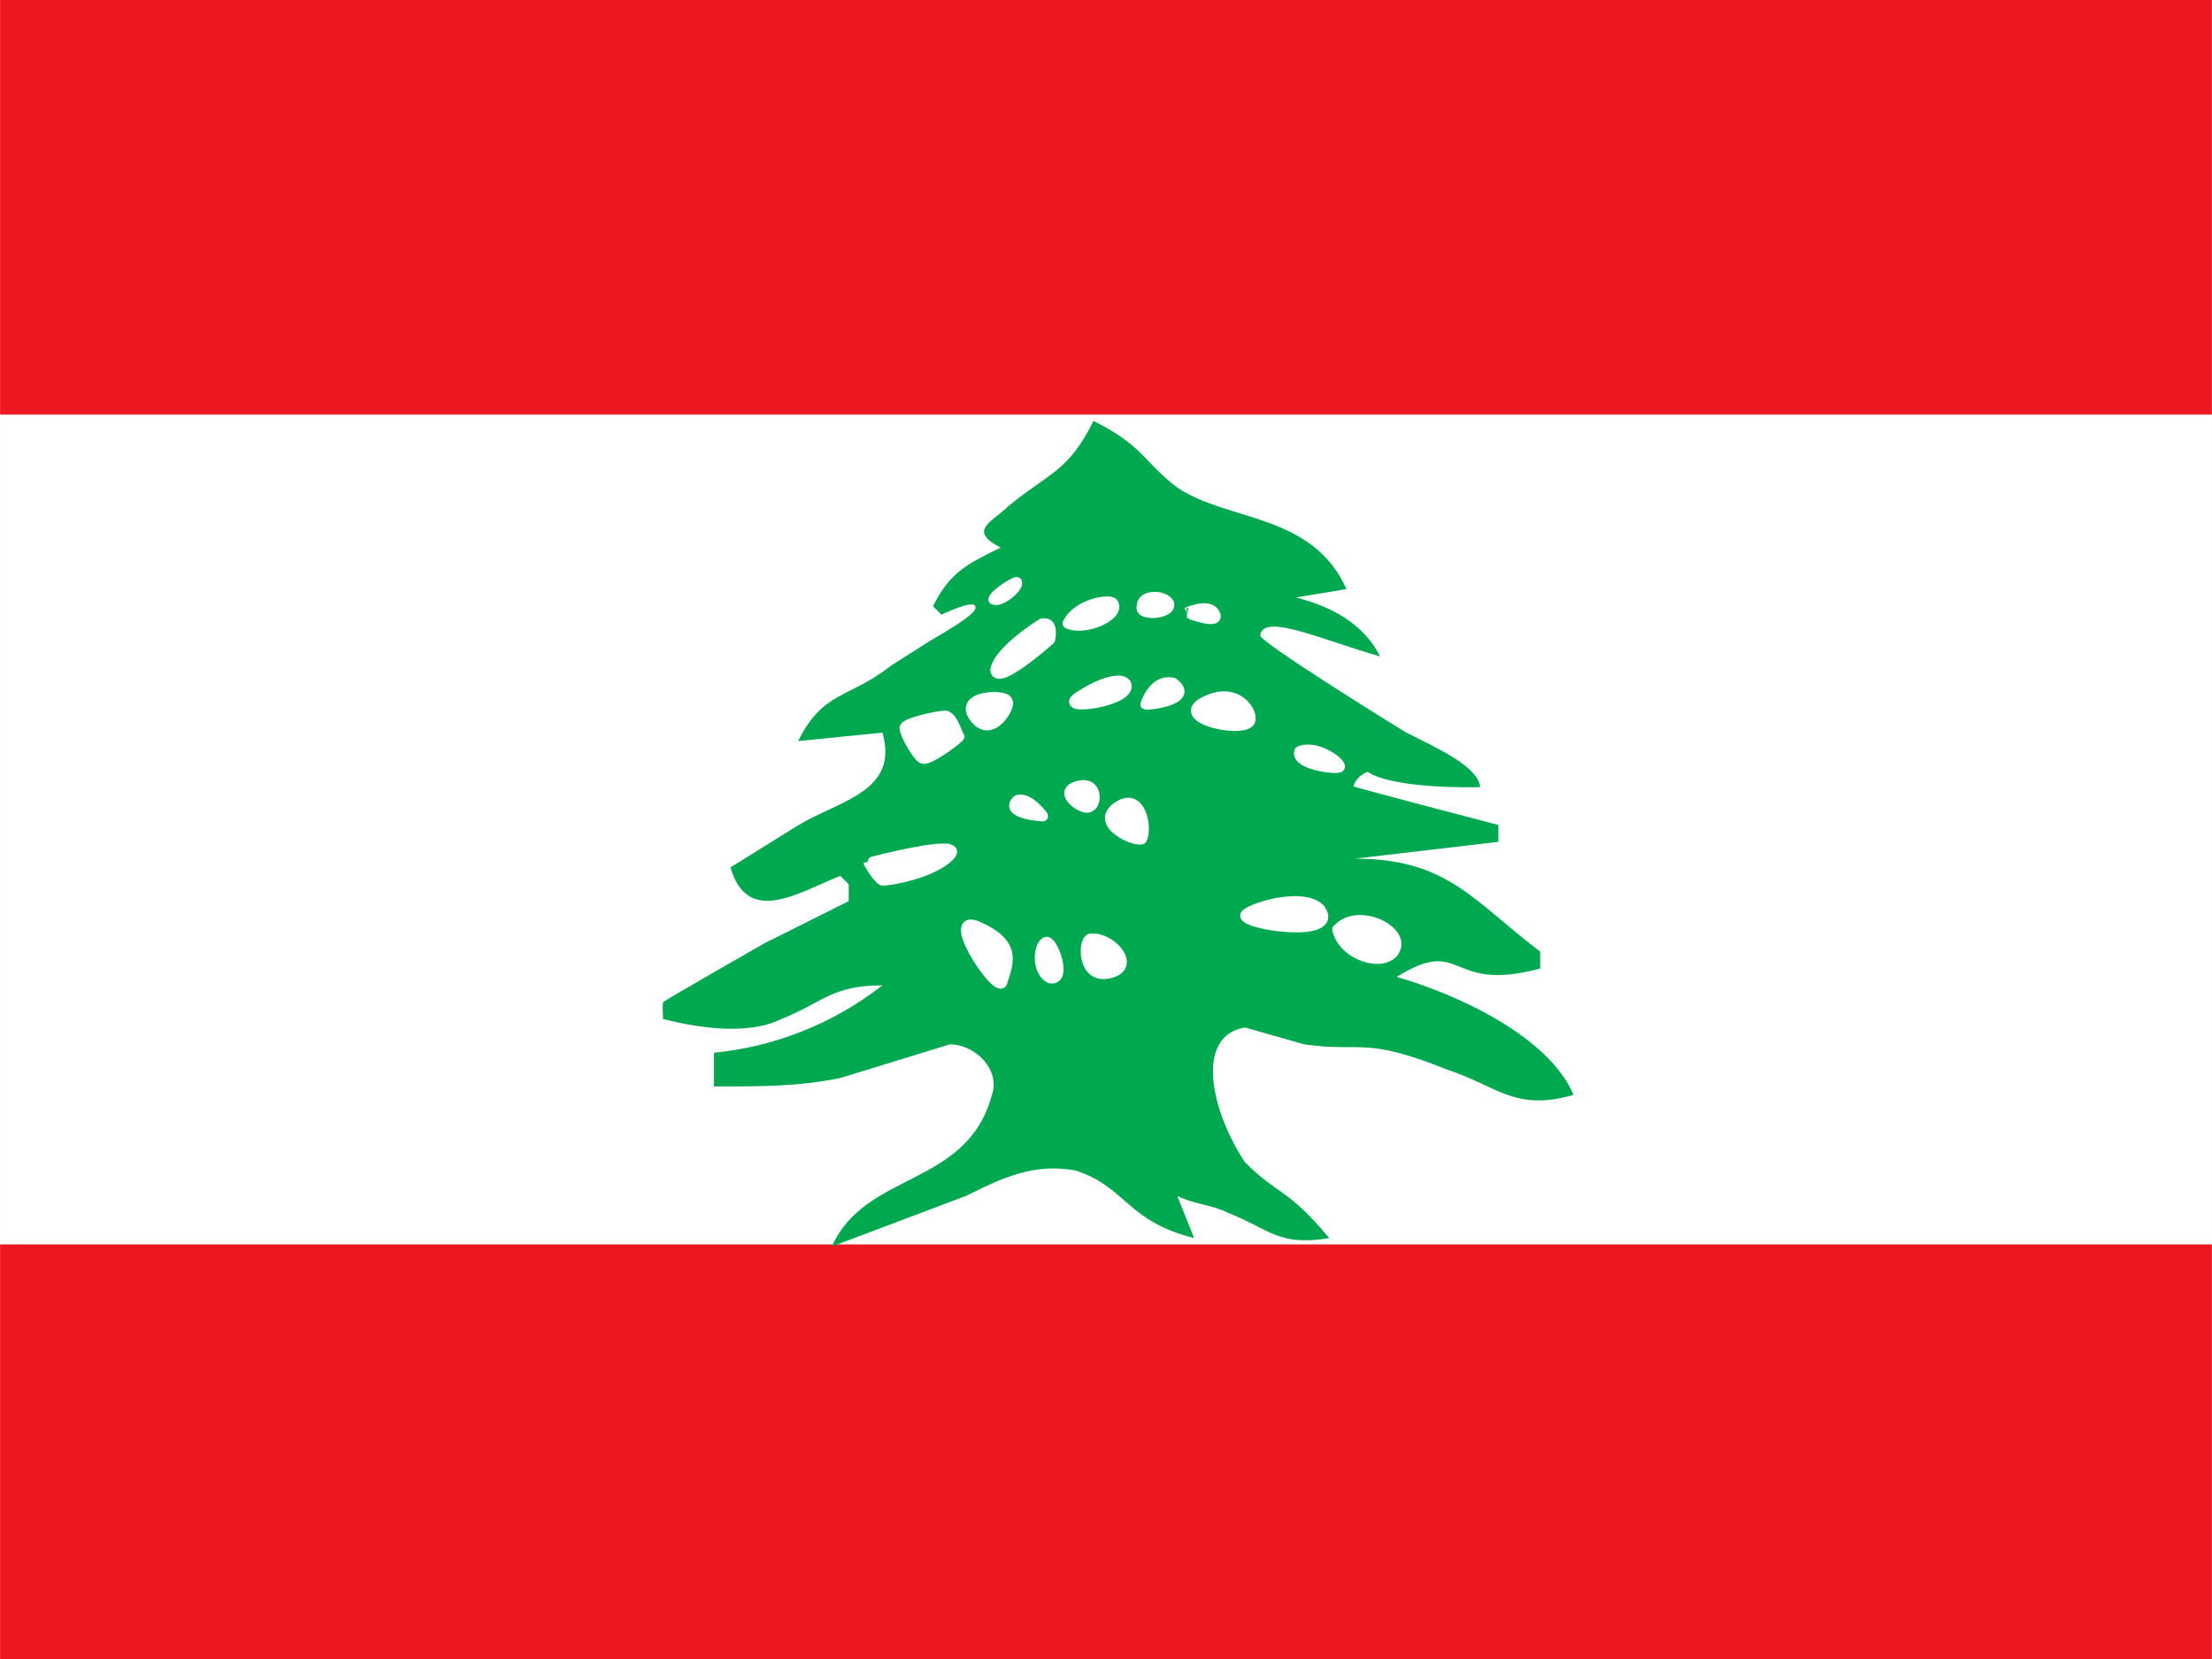
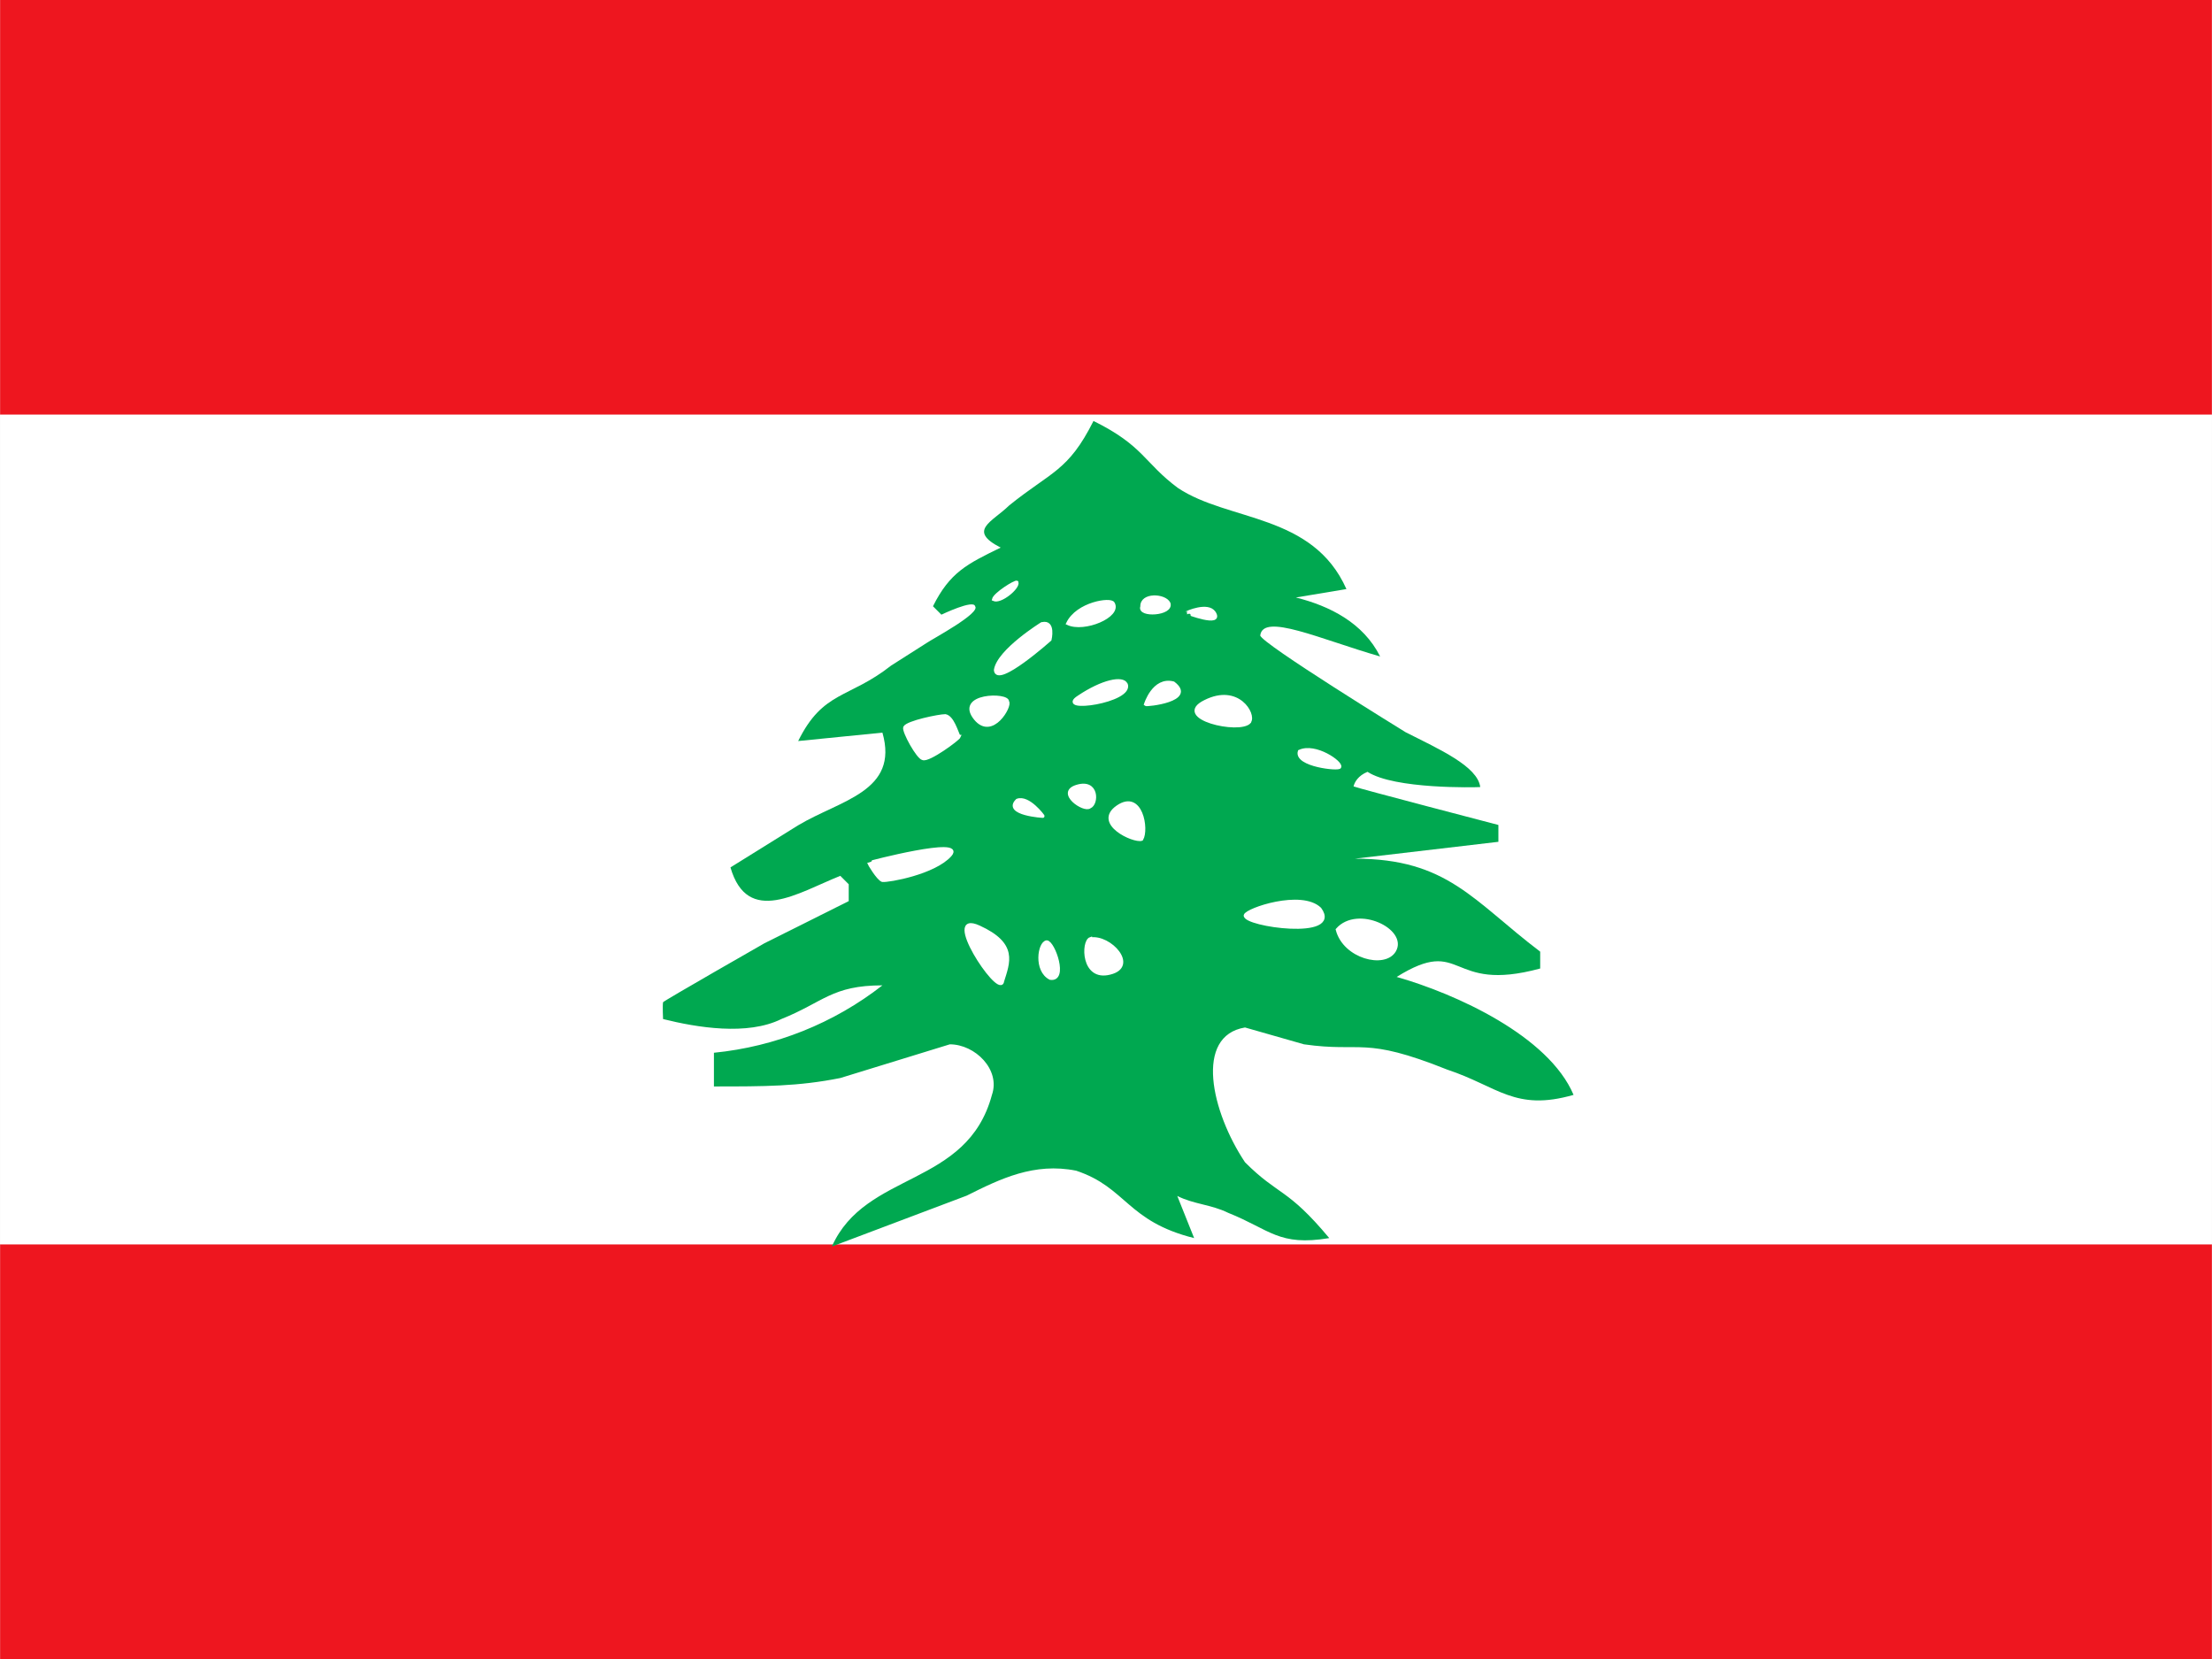
<svg xmlns="http://www.w3.org/2000/svg" id="flag-icons-lb" viewBox="0 0 640 480">
  <defs>
    <clipPath id="a">
      <path fill-opacity=".7" d="M-85.3 0h682.6v512H-85.3z" />
    </clipPath>
  </defs>
  <g clip-path="url(#a)" transform="translate(80) scale(.9375)">
-     <g fill-rule="evenodd" stroke-width="1pt">
+     <g fill-rule="evenodd" strokeWidth="1pt">
      <path fill="#EE161F" d="M-128 384h768v128h-768zm0-384h768v128h-768z" />
      <path fill="#fff" d="M-128 128h768v256h-768z" />
    </g>
    <path fill="#00A850" d="M252.1 130c-7.8 15.5-13 15.5-26 26-5.2 5.1-13 7.7-2.6 13-10.5 5.1-15.7 7.7-20.9 18.1l2.6 2.6s10-4.8 10.4-2.6c1.8 2.1-13 10-14.9 11.3l-11 7c-13.1 10.3-21 7.7-28.7 23.3l26-2.6c5.2 18.2-13 20.8-26 28.6l-20.9 13c5.3 18.2 20.9 7.8 33.9 2.6l2.6 2.6v5.2l-26 13s-30.8 17.6-31.3 18.2c-.2 1 0 5.2 0 5.2 10.4 2.6 26 5.2 36.5 0 13-5.2 15.6-10.4 31.2-10.4a100.6 100.6 0 0 1-52 20.8v10.4c15.6 0 26 0 39-2.6l33.8-10.4c7.8 0 15.7 7.8 13 15.6-7.7 28.6-39 23.4-49.4 46.8L213 369c10.4-5.2 20.8-10.3 33.8-7.7 15.6 5.2 15.6 15.6 36.4 20.8l-5.2-13c5.2 2.6 10.4 2.6 15.7 5.2 13 5.2 15.6 10.4 31.2 7.8-13-15.6-15.6-13-26-23.4-10.4-15.6-15.7-39 0-41.6l18.2 5.2c18.2 2.6 18.2-2.6 44.2 7.8 15.7 5.2 20.9 13 39 7.8-7.7-18.2-36.3-31.2-54.6-36.4 20.9-13 15.6 5.2 44.3-2.6v-5.2C369.3 278 361.4 265 332.8 265l44.3-5.2v-5.2s-43.7-11.4-44.7-11.9c.3-1.3 1.4-3.3 4.3-4.5 8.3 5.4 33.3 4.8 34.8 4.7-.8-6.4-12.7-11.7-23-16.9 0 0-44.7-27.5-44.9-29.9.9-7 18.3 1.1 37 6.5-5.2-10.4-15.6-15.6-26-18.2l15.6-2.6c-10.4-23.4-36.4-20.8-52-31.2-10.5-7.8-10.5-13-26.1-20.7z" />
-     <path fill="#fff" fill-rule="evenodd" stroke="#fff" stroke-linecap="round" stroke-linejoin="round" stroke-width="3.2" d="M224 303c1.9-6.1 4.4-11.6-7.2-16.9-11.6-5.3 5.8 21.1 7.2 17zm13.7-12.3c-2.3.3-3.6 8.8 1.1 11.2 5.2.8 1-11.1-1.1-11.2zm13.5-1c-2.4.8-2.5 12.8 6 10.6 8.6-2.1 0-11.5-6-10.5zM267 259c1.8-3-.1-15-7.4-10-7.4 5.1 5 10.8 7.4 10zm-16-10c2.3-.9 2.5-8.3-4-6.3-6.3 1.9 2.3 7.8 4 6.3zm-14.4 2.9s-4.5-6.2-8-4.9c-4.3 4.2 8.3 5 8 4.9zM187 271.7c1.9.2 16-2.3 20.9-7.8 4.9-5.5-25.1 2.3-25.1 2.4 0 .1 2.8 4.9 4.2 5.4zm141.1-35c.7-1.3-7.5-7.1-12.4-4.8-1.3 4.3 12.4 5.7 12.4 4.8zm-27.8-14c1.6-2.2-3.5-11.3-13.7-6.2-10.2 5 10.7 9.8 13.7 6.3zm-32.1-5.3s2.5-8.2 8.6-6.6c7 5.3-8.3 6.9-8.6 6.6zm-6-6.2c-1-2.3-7.3-1-14.6 3.9-7.4 4.7 16.8 1.4 14.6-4zm18.7-22.1s6.5-3 8.5 0c2.7 4.3-8.6 0-8.5 0zm-5.5-2.9c-1.3-2.6-8.5-2.9-8.3 1-1.2 3 9.4 2.4 8.3-1zm-17.2 0c-.7-1.5-11 0-14 6.2 5 2.4 16.3-2.3 14-6.2zm-22 6.3s-13.4 8.3-14.3 14.3c.4 5.2 16.8-9.4 16.8-9.4s1.4-5.8-2.4-4.9zm-14.9-7.5c.4-1.7 6.7-5.6 7.2-5.3.5 1.7-5.1 6.3-7.2 5.3zm4.3 31.6c.3-2.5-16-2.3-9.9 5.2 5.2 6.3 11-4.1 9.9-5.2zm-15 10.7c-.8-1.6-2-6-4.2-6.4-1.9 0-11.7 2-12.5 3.6-.4 1.3 4.1 9.4 5.6 9.6 1.8.7 10.9-6 11.2-6.8zm88.4 55.2c.5-1.8 17.3-7.5 23-2 6.8 9.3-23.4 5-23 2zm46 10.9c3.7-6.2-11.3-13.6-17.6-6.5 2.2 8.5 14.6 11.6 17.6 6.5z" />
+     <path fill="#fff" fill-rule="evenodd" stroke="#fff" strokeLinecap="round" strokeLinejoin="round" strokeWidth="3.2" d="M224 303c1.9-6.1 4.4-11.6-7.2-16.9-11.6-5.3 5.8 21.1 7.2 17zm13.7-12.3c-2.3.3-3.6 8.8 1.1 11.2 5.2.8 1-11.1-1.1-11.2zm13.5-1c-2.4.8-2.5 12.8 6 10.6 8.6-2.1 0-11.5-6-10.5zM267 259c1.8-3-.1-15-7.4-10-7.4 5.1 5 10.8 7.4 10zm-16-10c2.3-.9 2.5-8.3-4-6.3-6.3 1.9 2.3 7.8 4 6.3zm-14.4 2.9s-4.5-6.2-8-4.9c-4.3 4.2 8.3 5 8 4.9zM187 271.7c1.9.2 16-2.3 20.9-7.8 4.9-5.5-25.1 2.3-25.1 2.4 0 .1 2.8 4.9 4.2 5.4zm141.1-35c.7-1.3-7.5-7.1-12.4-4.8-1.3 4.3 12.4 5.7 12.4 4.8zm-27.8-14c1.6-2.2-3.5-11.3-13.7-6.2-10.2 5 10.7 9.8 13.7 6.3zm-32.1-5.3s2.5-8.2 8.6-6.6c7 5.3-8.3 6.9-8.6 6.6zm-6-6.2c-1-2.3-7.3-1-14.6 3.9-7.4 4.7 16.8 1.4 14.6-4zm18.7-22.1s6.5-3 8.5 0c2.7 4.3-8.6 0-8.5 0zm-5.5-2.9c-1.3-2.6-8.5-2.9-8.3 1-1.2 3 9.4 2.4 8.3-1zm-17.2 0c-.7-1.5-11 0-14 6.2 5 2.4 16.3-2.3 14-6.2zm-22 6.3s-13.4 8.3-14.3 14.3c.4 5.2 16.8-9.4 16.8-9.4s1.4-5.8-2.4-4.9zm-14.9-7.5c.4-1.7 6.7-5.6 7.2-5.3.5 1.7-5.1 6.3-7.2 5.3zm4.3 31.6c.3-2.5-16-2.3-9.9 5.2 5.2 6.3 11-4.1 9.9-5.2zm-15 10.7c-.8-1.6-2-6-4.2-6.4-1.9 0-11.7 2-12.5 3.6-.4 1.3 4.1 9.4 5.6 9.6 1.8.7 10.9-6 11.2-6.8zm88.4 55.2c.5-1.8 17.3-7.5 23-2 6.8 9.3-23.4 5-23 2zm46 10.9c3.7-6.2-11.3-13.6-17.6-6.5 2.2 8.5 14.6 11.6 17.6 6.5z" />
  </g>
</svg>
